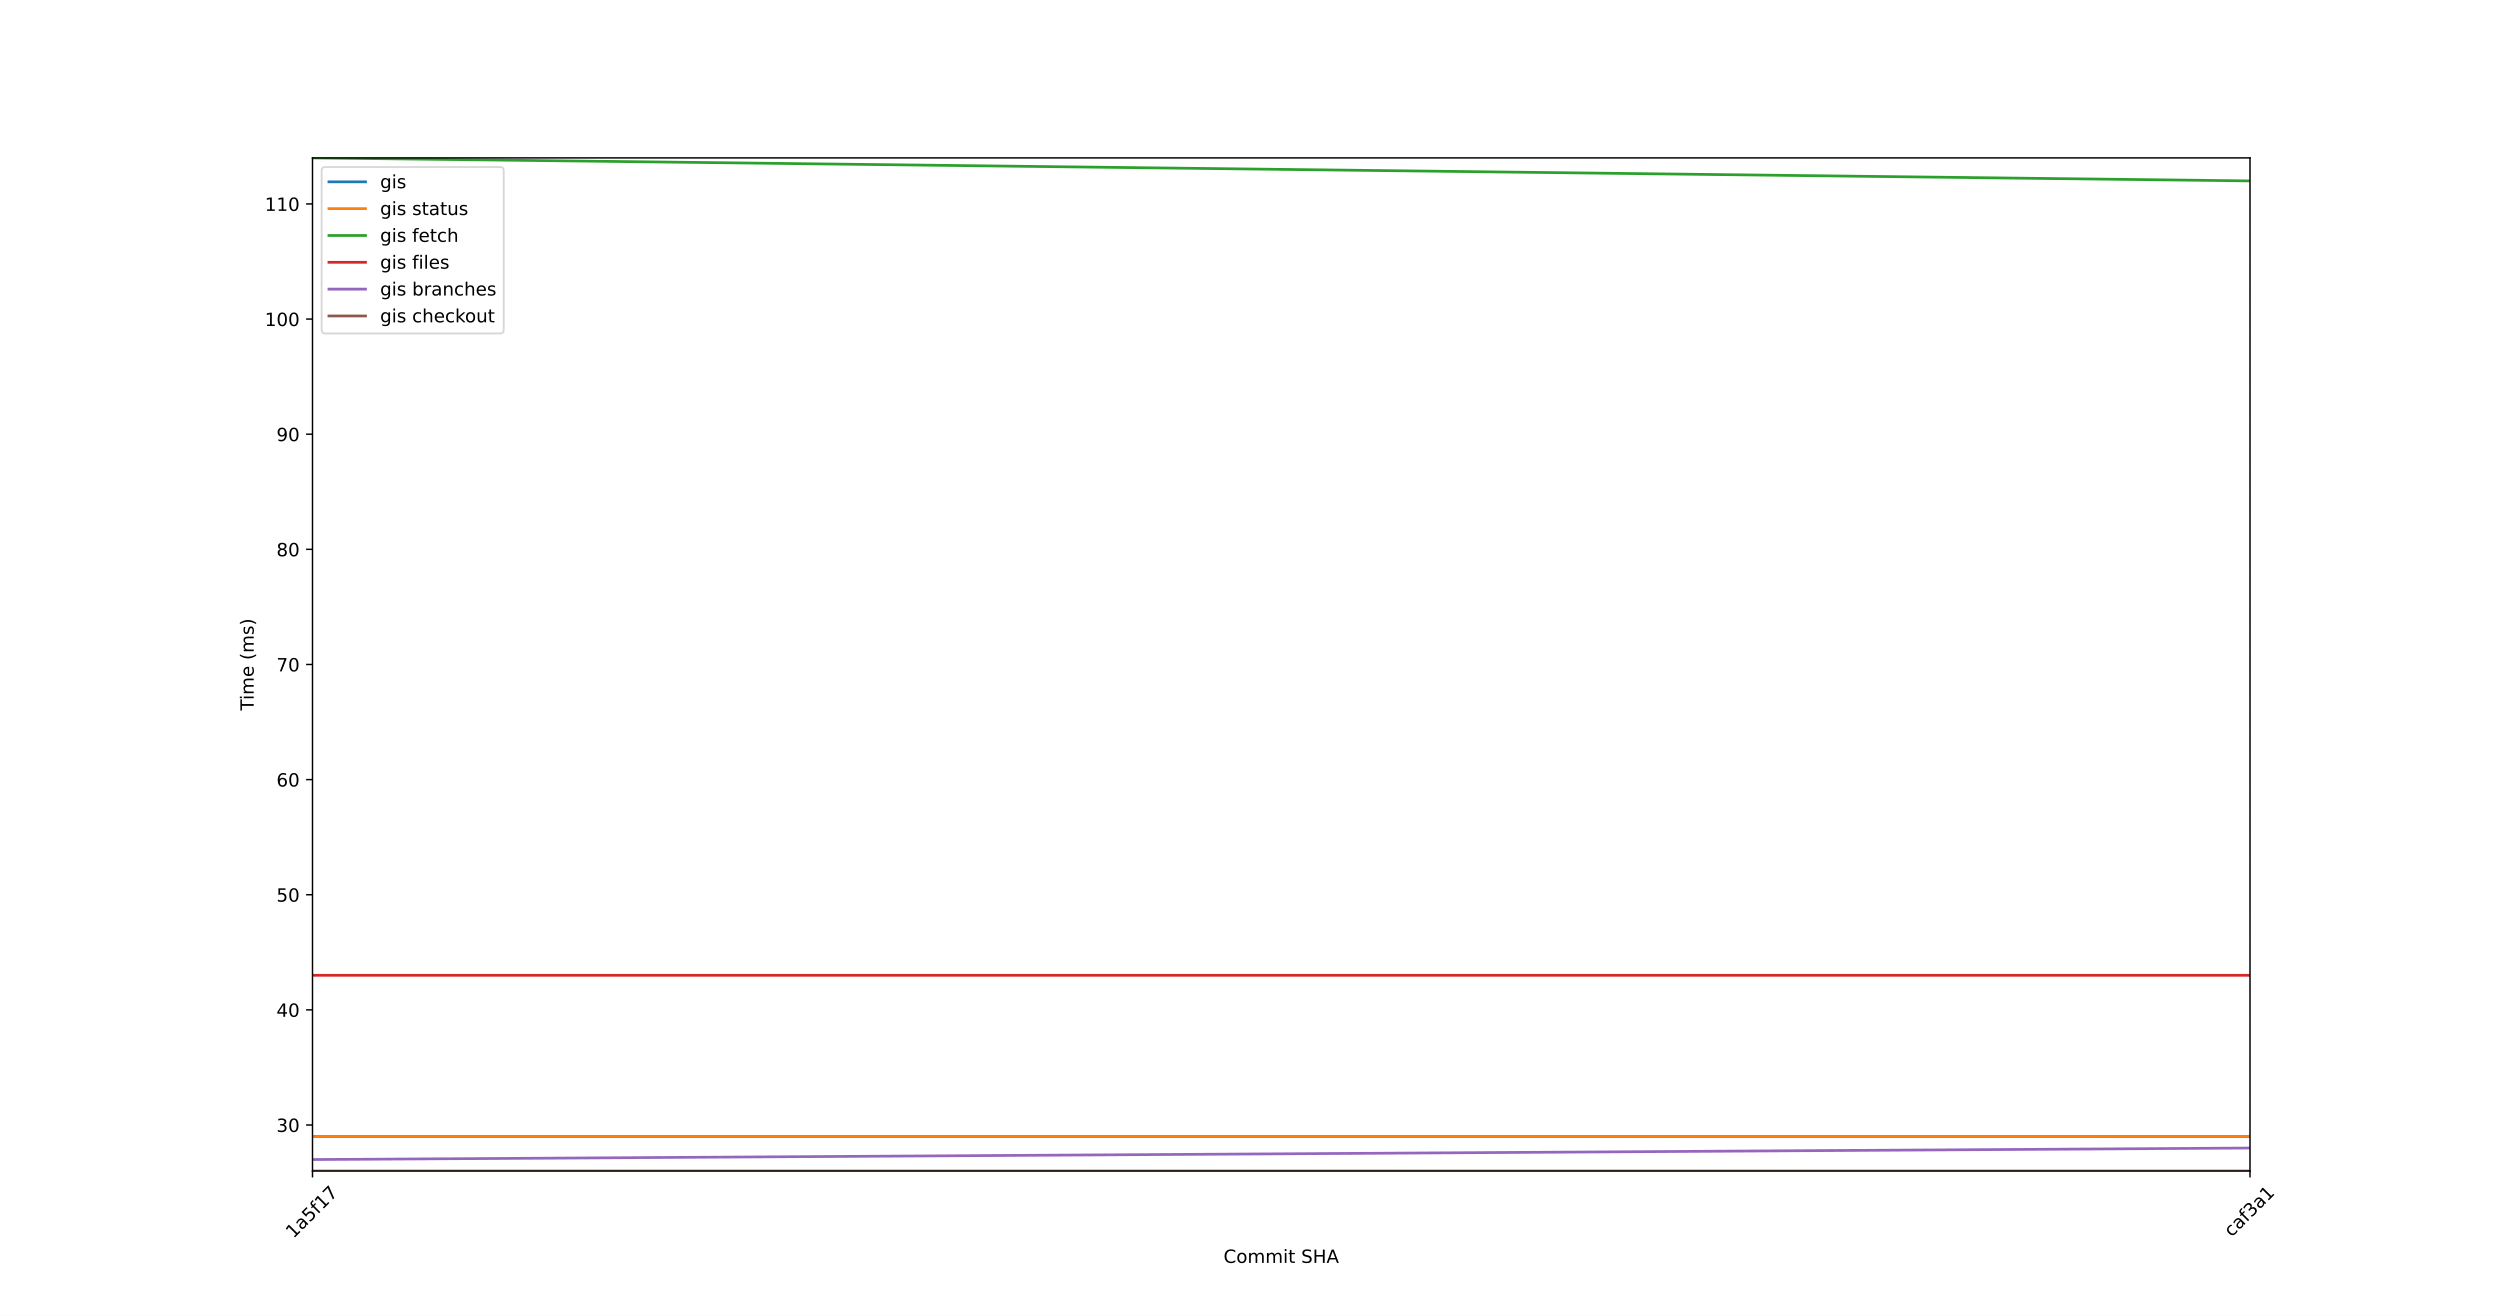
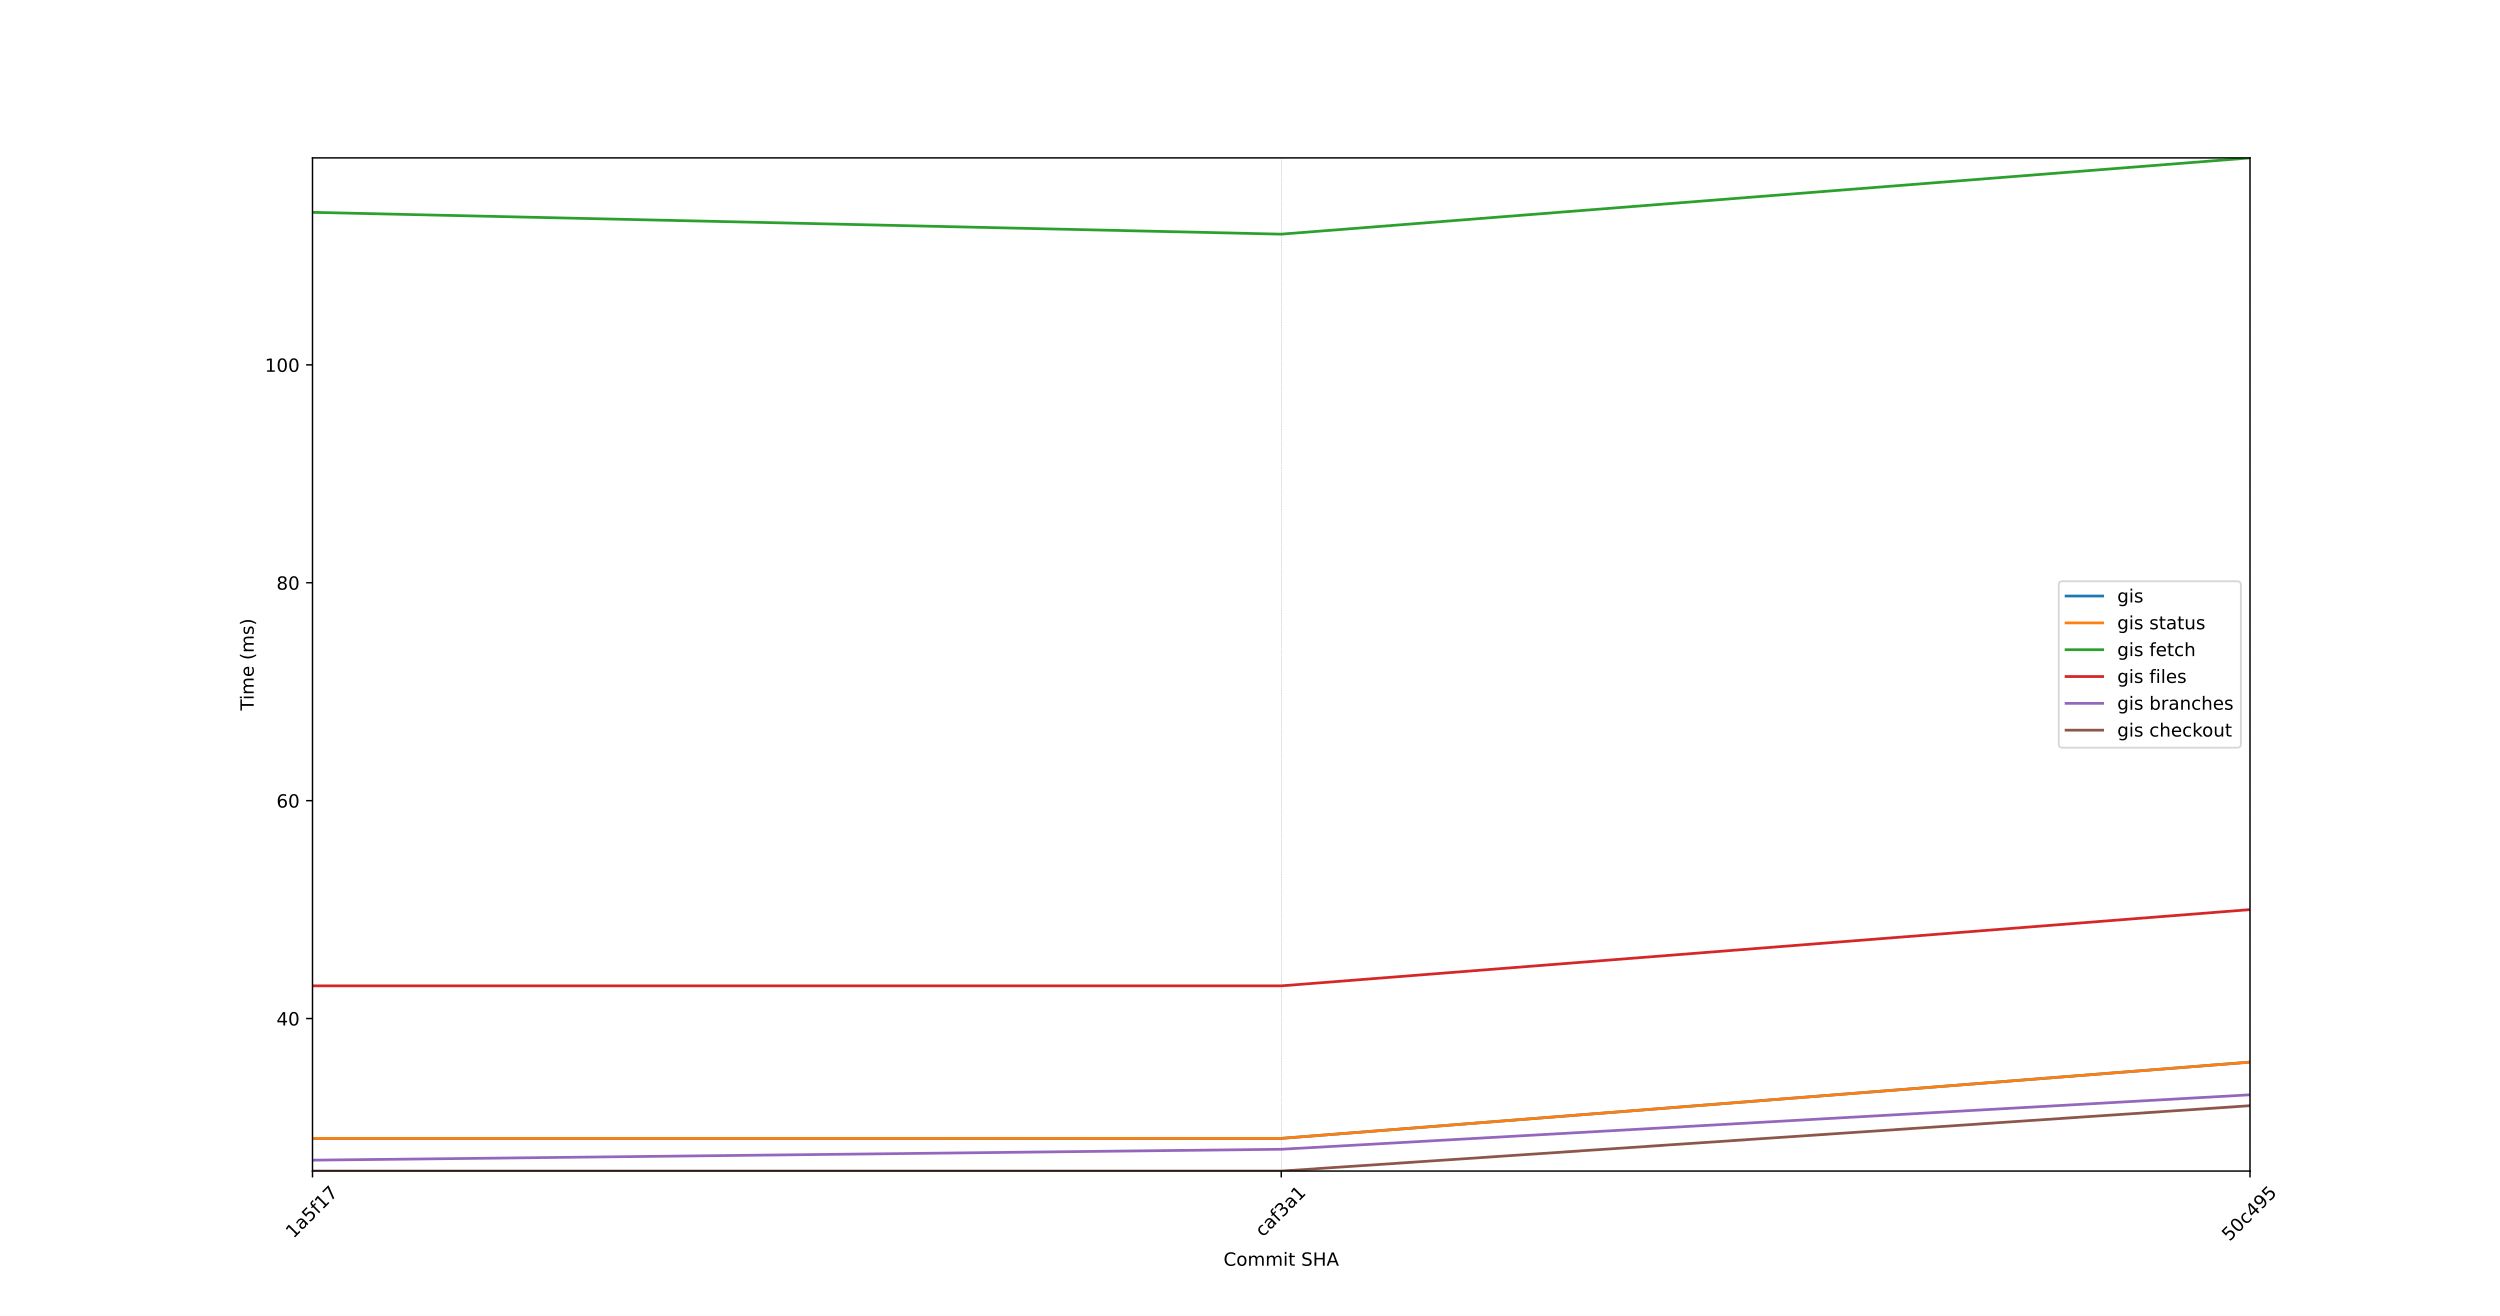
<svg xmlns="http://www.w3.org/2000/svg" xmlns:xlink="http://www.w3.org/1999/xlink" width="1368pt" height="720pt" viewBox="0 0 1368 720" version="1.1">
  <defs>
    <style type="text/css">*{stroke-linejoin: round; stroke-linecap: butt}</style>
  </defs>
  <g id="figure_1">
    <g id="patch_1">
      <path d="M 0 720  L 1368 720  L 1368 0  L 0 0  z " style="fill: #ffffff" />
    </g>
    <g id="axes_1">
      <g id="patch_2">
        <path d="M 171 640.8  L 1231.2 640.8  L 1231.2 86.4  L 171 86.4  z " style="fill: #ffffff" />
      </g>
      <g id="matplotlib.axis_1">
        <g id="xtick_1">
          <g id="line2d_1">
-             <path d="M 171 640.8  L 171 86.4  " clip-path="url(#p0fe730cb61)" style="fill: none; stroke-dasharray: 0.925,0.4; stroke-dashoffset: 0; stroke: #b0b0b0; stroke-width: 0.25" />
+             <path d="M 171 640.8  L 171 86.4  " clip-path="url(#p98d36d5b63)" style="fill: none; stroke-dasharray: 0.925,0.4; stroke-dashoffset: 0; stroke: #b0b0b0; stroke-width: 0.25" />
          </g>
          <g id="line2d_2">
            <defs>
-               <path id="mb9a2749e6c" d="M 0 0  L 0 3.5  " style="stroke: #000000; stroke-width: 0.8" />
-             </defs>
-             <g>
-               <use xlink:href="#mb9a2749e6c" x="171" y="640.8" style="stroke: #000000; stroke-width: 0.8" />
+               <path id="md0b7c0209b" d="M 0 0  L 0 3.5  " style="stroke: #000000; stroke-width: 0.8" />
+             </defs>
+             <g>
+               <use xlink:href="#md0b7c0209b" x="171" y="640.8" style="stroke: #000000; stroke-width: 0.8" />
            </g>
          </g>
          <g id="text_1">
            <g transform="translate(160.542 677.9913) rotate(-45) scale(0.1 -0.1)">
              <defs>
                <path id="DejaVuSans-31" d="M 794 531  L 1825 531  L 1825 4091  L 703 3866  L 703 4441  L 1819 4666  L 2450 4666  L 2450 531  L 3481 531  L 3481 0  L 794 0  L 794 531  z " transform="scale(0.015625)" />
                <path id="DejaVuSans-61" d="M 2194 1759  Q 1497 1759 1228 1600  Q 959 1441 959 1056  Q 959 750 1161 570  Q 1363 391 1709 391  Q 2188 391 2477 730  Q 2766 1069 2766 1631  L 2766 1759  L 2194 1759  z M 3341 1997  L 3341 0  L 2766 0  L 2766 531  Q 2569 213 2275 61  Q 1981 -91 1556 -91  Q 1019 -91 701 211  Q 384 513 384 1019  Q 384 1609 779 1909  Q 1175 2209 1959 2209  L 2766 2209  L 2766 2266  Q 2766 2663 2505 2880  Q 2244 3097 1772 3097  Q 1472 3097 1187 3025  Q 903 2953 641 2809  L 641 3341  Q 956 3463 1253 3523  Q 1550 3584 1831 3584  Q 2591 3584 2966 3190  Q 3341 2797 3341 1997  z " transform="scale(0.015625)" />
                <path id="DejaVuSans-35" d="M 691 4666  L 3169 4666  L 3169 4134  L 1269 4134  L 1269 2991  Q 1406 3038 1543 3061  Q 1681 3084 1819 3084  Q 2600 3084 3056 2656  Q 3513 2228 3513 1497  Q 3513 744 3044 326  Q 2575 -91 1722 -91  Q 1428 -91 1123 -41  Q 819 9 494 109  L 494 744  Q 775 591 1075 516  Q 1375 441 1709 441  Q 2250 441 2565 725  Q 2881 1009 2881 1497  Q 2881 1984 2565 2268  Q 2250 2553 1709 2553  Q 1456 2553 1204 2497  Q 953 2441 691 2322  L 691 4666  z " transform="scale(0.015625)" />
                <path id="DejaVuSans-66" d="M 2375 4863  L 2375 4384  L 1825 4384  Q 1516 4384 1395 4259  Q 1275 4134 1275 3809  L 1275 3500  L 2222 3500  L 2222 3053  L 1275 3053  L 1275 0  L 697 0  L 697 3053  L 147 3053  L 147 3500  L 697 3500  L 697 3744  Q 697 4328 969 4595  Q 1241 4863 1831 4863  L 2375 4863  z " transform="scale(0.015625)" />
                <path id="DejaVuSans-37" d="M 525 4666  L 3525 4666  L 3525 4397  L 1831 0  L 1172 0  L 2766 4134  L 525 4134  L 525 4666  z " transform="scale(0.015625)" />
              </defs>
              <use xlink:href="#DejaVuSans-31" />
              <use xlink:href="#DejaVuSans-61" x="63.623" />
              <use xlink:href="#DejaVuSans-35" x="124.902" />
              <use xlink:href="#DejaVuSans-66" x="188.525" />
              <use xlink:href="#DejaVuSans-31" x="223.73" />
              <use xlink:href="#DejaVuSans-37" x="287.354" />
            </g>
          </g>
        </g>
        <g id="xtick_2">
          <g id="line2d_3">
-             <path d="M 1231.2 640.8  L 1231.2 86.4  " clip-path="url(#p0fe730cb61)" style="fill: none; stroke-dasharray: 0.925,0.4; stroke-dashoffset: 0; stroke: #b0b0b0; stroke-width: 0.25" />
+             <path d="M 701.1 640.8  L 701.1 86.4  " clip-path="url(#p98d36d5b63)" style="fill: none; stroke-dasharray: 0.925,0.4; stroke-dashoffset: 0; stroke: #b0b0b0; stroke-width: 0.25" />
          </g>
          <g id="line2d_4">
            <g>
-               <use xlink:href="#mb9a2749e6c" x="1231.2" y="640.8" style="stroke: #000000; stroke-width: 0.8" />
+               <use xlink:href="#md0b7c0209b" x="701.1" y="640.8" style="stroke: #000000; stroke-width: 0.8" />
            </g>
          </g>
          <g id="text_2">
-             <g transform="translate(1221.13 677.2145) rotate(-45) scale(0.1 -0.1)">
+             <g transform="translate(691.0304 677.2145) rotate(-45) scale(0.1 -0.1)">
              <defs>
                <path id="DejaVuSans-63" d="M 3122 3366  L 3122 2828  Q 2878 2963 2633 3030  Q 2388 3097 2138 3097  Q 1578 3097 1268 2742  Q 959 2388 959 1747  Q 959 1106 1268 751  Q 1578 397 2138 397  Q 2388 397 2633 464  Q 2878 531 3122 666  L 3122 134  Q 2881 22 2623 -34  Q 2366 -91 2075 -91  Q 1284 -91 818 406  Q 353 903 353 1747  Q 353 2603 823 3093  Q 1294 3584 2113 3584  Q 2378 3584 2631 3529  Q 2884 3475 3122 3366  z " transform="scale(0.015625)" />
                <path id="DejaVuSans-33" d="M 2597 2516  Q 3050 2419 3304 2112  Q 3559 1806 3559 1356  Q 3559 666 3084 287  Q 2609 -91 1734 -91  Q 1441 -91 1130 -33  Q 819 25 488 141  L 488 750  Q 750 597 1062 519  Q 1375 441 1716 441  Q 2309 441 2620 675  Q 2931 909 2931 1356  Q 2931 1769 2642 2001  Q 2353 2234 1838 2234  L 1294 2234  L 1294 2753  L 1863 2753  Q 2328 2753 2575 2939  Q 2822 3125 2822 3475  Q 2822 3834 2567 4026  Q 2313 4219 1838 4219  Q 1578 4219 1281 4162  Q 984 4106 628 3988  L 628 4550  Q 988 4650 1302 4700  Q 1616 4750 1894 4750  Q 2613 4750 3031 4423  Q 3450 4097 3450 3541  Q 3450 3153 3228 2886  Q 3006 2619 2597 2516  z " transform="scale(0.015625)" />
              </defs>
              <use xlink:href="#DejaVuSans-63" />
              <use xlink:href="#DejaVuSans-61" x="54.98" />
              <use xlink:href="#DejaVuSans-66" x="116.26" />
              <use xlink:href="#DejaVuSans-33" x="151.465" />
              <use xlink:href="#DejaVuSans-61" x="215.088" />
              <use xlink:href="#DejaVuSans-31" x="276.367" />
            </g>
          </g>
        </g>
-         <g id="text_3">
-           <g transform="translate(669.5156 691.0602) scale(0.1 -0.1)">
+         <g id="xtick_3">
+           <g id="line2d_5">
+             <path d="M 1231.2 640.8  L 1231.2 86.4  " clip-path="url(#p98d36d5b63)" style="fill: none; stroke-dasharray: 0.925,0.4; stroke-dashoffset: 0; stroke: #b0b0b0; stroke-width: 0.25" />
+           </g>
+           <g id="line2d_6">
+             <g>
+               <use xlink:href="#md0b7c0209b" x="1231.2" y="640.8" style="stroke: #000000; stroke-width: 0.8" />
+             </g>
+           </g>
+           <g id="text_3">
+             <g transform="translate(1219.96 679.5557) rotate(-45) scale(0.1 -0.1)">
+               <defs>
+                 <path id="DejaVuSans-30" d="M 2034 4250  Q 1547 4250 1301 3770  Q 1056 3291 1056 2328  Q 1056 1369 1301 889  Q 1547 409 2034 409  Q 2525 409 2770 889  Q 3016 1369 3016 2328  Q 3016 3291 2770 3770  Q 2525 4250 2034 4250  z M 2034 4750  Q 2819 4750 3233 4129  Q 3647 3509 3647 2328  Q 3647 1150 3233 529  Q 2819 -91 2034 -91  Q 1250 -91 836 529  Q 422 1150 422 2328  Q 422 3509 836 4129  Q 1250 4750 2034 4750  z " transform="scale(0.015625)" />
+                 <path id="DejaVuSans-34" d="M 2419 4116  L 825 1625  L 2419 1625  L 2419 4116  z M 2253 4666  L 3047 4666  L 3047 1625  L 3713 1625  L 3713 1100  L 3047 1100  L 3047 0  L 2419 0  L 2419 1100  L 313 1100  L 313 1709  L 2253 4666  z " transform="scale(0.015625)" />
+                 <path id="DejaVuSans-39" d="M 703 97  L 703 672  Q 941 559 1184 500  Q 1428 441 1663 441  Q 2288 441 2617 861  Q 2947 1281 2994 2138  Q 2813 1869 2534 1725  Q 2256 1581 1919 1581  Q 1219 1581 811 2004  Q 403 2428 403 3163  Q 403 3881 828 4315  Q 1253 4750 1959 4750  Q 2769 4750 3195 4129  Q 3622 3509 3622 2328  Q 3622 1225 3098 567  Q 2575 -91 1691 -91  Q 1453 -91 1209 -44  Q 966 3 703 97  z M 1959 2075  Q 2384 2075 2632 2365  Q 2881 2656 2881 3163  Q 2881 3666 2632 3958  Q 2384 4250 1959 4250  Q 1534 4250 1286 3958  Q 1038 3666 1038 3163  Q 1038 2656 1286 2365  Q 1534 2075 1959 2075  z " transform="scale(0.015625)" />
+               </defs>
+               <use xlink:href="#DejaVuSans-35" />
+               <use xlink:href="#DejaVuSans-30" x="63.623" />
+               <use xlink:href="#DejaVuSans-63" x="127.246" />
+               <use xlink:href="#DejaVuSans-34" x="182.227" />
+               <use xlink:href="#DejaVuSans-39" x="245.85" />
+               <use xlink:href="#DejaVuSans-35" x="309.473" />
+             </g>
+           </g>
+         </g>
+         <g id="text_4">
+           <g transform="translate(669.5156 692.6247) scale(0.1 -0.1)">
            <defs>
              <path id="DejaVuSans-43" d="M 4122 4306  L 4122 3641  Q 3803 3938 3442 4084  Q 3081 4231 2675 4231  Q 1875 4231 1450 3742  Q 1025 3253 1025 2328  Q 1025 1406 1450 917  Q 1875 428 2675 428  Q 3081 428 3442 575  Q 3803 722 4122 1019  L 4122 359  Q 3791 134 3420 21  Q 3050 -91 2638 -91  Q 1578 -91 968 557  Q 359 1206 359 2328  Q 359 3453 968 4101  Q 1578 4750 2638 4750  Q 3056 4750 3426 4639  Q 3797 4528 4122 4306  z " transform="scale(0.015625)" />
              <path id="DejaVuSans-6f" d="M 1959 3097  Q 1497 3097 1228 2736  Q 959 2375 959 1747  Q 959 1119 1226 758  Q 1494 397 1959 397  Q 2419 397 2687 759  Q 2956 1122 2956 1747  Q 2956 2369 2687 2733  Q 2419 3097 1959 3097  z M 1959 3584  Q 2709 3584 3137 3096  Q 3566 2609 3566 1747  Q 3566 888 3137 398  Q 2709 -91 1959 -91  Q 1206 -91 779 398  Q 353 888 353 1747  Q 353 2609 779 3096  Q 1206 3584 1959 3584  z " transform="scale(0.015625)" />
              <path id="DejaVuSans-6d" d="M 3328 2828  Q 3544 3216 3844 3400  Q 4144 3584 4550 3584  Q 5097 3584 5394 3201  Q 5691 2819 5691 2113  L 5691 0  L 5113 0  L 5113 2094  Q 5113 2597 4934 2840  Q 4756 3084 4391 3084  Q 3944 3084 3684 2787  Q 3425 2491 3425 1978  L 3425 0  L 2847 0  L 2847 2094  Q 2847 2600 2669 2842  Q 2491 3084 2119 3084  Q 1678 3084 1418 2786  Q 1159 2488 1159 1978  L 1159 0  L 581 0  L 581 3500  L 1159 3500  L 1159 2956  Q 1356 3278 1631 3431  Q 1906 3584 2284 3584  Q 2666 3584 2933 3390  Q 3200 3197 3328 2828  z " transform="scale(0.015625)" />
              <path id="DejaVuSans-69" d="M 603 3500  L 1178 3500  L 1178 0  L 603 0  L 603 3500  z M 603 4863  L 1178 4863  L 1178 4134  L 603 4134  L 603 4863  z " transform="scale(0.015625)" />
              <path id="DejaVuSans-74" d="M 1172 4494  L 1172 3500  L 2356 3500  L 2356 3053  L 1172 3053  L 1172 1153  Q 1172 725 1289 603  Q 1406 481 1766 481  L 2356 481  L 2356 0  L 1766 0  Q 1100 0 847 248  Q 594 497 594 1153  L 594 3053  L 172 3053  L 172 3500  L 594 3500  L 594 4494  L 1172 4494  z " transform="scale(0.015625)" />
              <path id="DejaVuSans-20" transform="scale(0.015625)" />
              <path id="DejaVuSans-53" d="M 3425 4513  L 3425 3897  Q 3066 4069 2747 4153  Q 2428 4238 2131 4238  Q 1616 4238 1336 4038  Q 1056 3838 1056 3469  Q 1056 3159 1242 3001  Q 1428 2844 1947 2747  L 2328 2669  Q 3034 2534 3370 2195  Q 3706 1856 3706 1288  Q 3706 609 3251 259  Q 2797 -91 1919 -91  Q 1588 -91 1214 -16  Q 841 59 441 206  L 441 856  Q 825 641 1194 531  Q 1563 422 1919 422  Q 2459 422 2753 634  Q 3047 847 3047 1241  Q 3047 1584 2836 1778  Q 2625 1972 2144 2069  L 1759 2144  Q 1053 2284 737 2584  Q 422 2884 422 3419  Q 422 4038 858 4394  Q 1294 4750 2059 4750  Q 2388 4750 2728 4690  Q 3069 4631 3425 4513  z " transform="scale(0.015625)" />
              <path id="DejaVuSans-48" d="M 628 4666  L 1259 4666  L 1259 2753  L 3553 2753  L 3553 4666  L 4184 4666  L 4184 0  L 3553 0  L 3553 2222  L 1259 2222  L 1259 0  L 628 0  L 628 4666  z " transform="scale(0.015625)" />
              <path id="DejaVuSans-41" d="M 2188 4044  L 1331 1722  L 3047 1722  L 2188 4044  z M 1831 4666  L 2547 4666  L 4325 0  L 3669 0  L 3244 1197  L 1141 1197  L 716 0  L 50 0  L 1831 4666  z " transform="scale(0.015625)" />
            </defs>
            <use xlink:href="#DejaVuSans-43" />
            <use xlink:href="#DejaVuSans-6f" x="69.824" />
            <use xlink:href="#DejaVuSans-6d" x="131.006" />
            <use xlink:href="#DejaVuSans-6d" x="228.418" />
            <use xlink:href="#DejaVuSans-69" x="325.83" />
            <use xlink:href="#DejaVuSans-74" x="353.613" />
            <use xlink:href="#DejaVuSans-20" x="392.822" />
            <use xlink:href="#DejaVuSans-53" x="424.609" />
            <use xlink:href="#DejaVuSans-48" x="488.086" />
            <use xlink:href="#DejaVuSans-41" x="563.281" />
          </g>
        </g>
      </g>
      <g id="matplotlib.axis_2">
        <g id="ytick_1">
-           <g id="line2d_5">
-             <defs>
-               <path id="m5fc015f31b" d="M 0 0  L -3.5 0  " style="stroke: #000000; stroke-width: 0.8" />
-             </defs>
-             <g>
-               <use xlink:href="#m5fc015f31b" x="171" y="615.6" style="stroke: #000000; stroke-width: 0.8" />
-             </g>
-           </g>
-           <g id="text_4">
-             <g transform="translate(151.275 619.3992) scale(0.1 -0.1)">
-               <defs>
-                 <path id="DejaVuSans-30" d="M 2034 4250  Q 1547 4250 1301 3770  Q 1056 3291 1056 2328  Q 1056 1369 1301 889  Q 1547 409 2034 409  Q 2525 409 2770 889  Q 3016 1369 3016 2328  Q 3016 3291 2770 3770  Q 2525 4250 2034 4250  z M 2034 4750  Q 2819 4750 3233 4129  Q 3647 3509 3647 2328  Q 3647 1150 3233 529  Q 2819 -91 2034 -91  Q 1250 -91 836 529  Q 422 1150 422 2328  Q 422 3509 836 4129  Q 1250 4750 2034 4750  z " transform="scale(0.015625)" />
-               </defs>
-               <use xlink:href="#DejaVuSans-33" />
+           <g id="line2d_7">
+             <defs>
+               <path id="m0b530c1e0c" d="M 0 0  L -3.5 0  " style="stroke: #000000; stroke-width: 0.8" />
+             </defs>
+             <g>
+               <use xlink:href="#m0b530c1e0c" x="171" y="557.342" style="stroke: #000000; stroke-width: 0.8" />
+             </g>
+           </g>
+           <g id="text_5">
+             <g transform="translate(151.275 561.1412) scale(0.1 -0.1)">
+               <use xlink:href="#DejaVuSans-34" />
              <use xlink:href="#DejaVuSans-30" x="63.623" />
            </g>
          </g>
        </g>
        <g id="ytick_2">
-           <g id="line2d_6">
-             <g>
-               <use xlink:href="#m5fc015f31b" x="171" y="552.6" style="stroke: #000000; stroke-width: 0.8" />
-             </g>
-           </g>
-           <g id="text_5">
-             <g transform="translate(151.275 556.3992) scale(0.1 -0.1)">
-               <defs>
-                 <path id="DejaVuSans-34" d="M 2419 4116  L 825 1625  L 2419 1625  L 2419 4116  z M 2253 4666  L 3047 4666  L 3047 1625  L 3713 1625  L 3713 1100  L 3047 1100  L 3047 0  L 2419 0  L 2419 1100  L 313 1100  L 313 1709  L 2253 4666  z " transform="scale(0.015625)" />
-               </defs>
-               <use xlink:href="#DejaVuSans-34" />
+           <g id="line2d_8">
+             <g>
+               <use xlink:href="#m0b530c1e0c" x="171" y="438.116" style="stroke: #000000; stroke-width: 0.8" />
+             </g>
+           </g>
+           <g id="text_6">
+             <g transform="translate(151.275 441.9153) scale(0.1 -0.1)">
+               <defs>
+                 <path id="DejaVuSans-36" d="M 2113 2584  Q 1688 2584 1439 2293  Q 1191 2003 1191 1497  Q 1191 994 1439 701  Q 1688 409 2113 409  Q 2538 409 2786 701  Q 3034 994 3034 1497  Q 3034 2003 2786 2293  Q 2538 2584 2113 2584  z M 3366 4563  L 3366 3988  Q 3128 4100 2886 4159  Q 2644 4219 2406 4219  Q 1781 4219 1451 3797  Q 1122 3375 1075 2522  Q 1259 2794 1537 2939  Q 1816 3084 2150 3084  Q 2853 3084 3261 2657  Q 3669 2231 3669 1497  Q 3669 778 3244 343  Q 2819 -91 2113 -91  Q 1303 -91 875 529  Q 447 1150 447 2328  Q 447 3434 972 4092  Q 1497 4750 2381 4750  Q 2619 4750 2861 4703  Q 3103 4656 3366 4563  z " transform="scale(0.015625)" />
+               </defs>
+               <use xlink:href="#DejaVuSans-36" />
              <use xlink:href="#DejaVuSans-30" x="63.623" />
            </g>
          </g>
        </g>
        <g id="ytick_3">
-           <g id="line2d_7">
-             <g>
-               <use xlink:href="#m5fc015f31b" x="171" y="489.6" style="stroke: #000000; stroke-width: 0.8" />
-             </g>
-           </g>
-           <g id="text_6">
-             <g transform="translate(151.275 493.3992) scale(0.1 -0.1)">
-               <use xlink:href="#DejaVuSans-35" />
+           <g id="line2d_9">
+             <g>
+               <use xlink:href="#m0b530c1e0c" x="171" y="318.89" style="stroke: #000000; stroke-width: 0.8" />
+             </g>
+           </g>
+           <g id="text_7">
+             <g transform="translate(151.275 322.6895) scale(0.1 -0.1)">
+               <defs>
+                 <path id="DejaVuSans-38" d="M 2034 2216  Q 1584 2216 1326 1975  Q 1069 1734 1069 1313  Q 1069 891 1326 650  Q 1584 409 2034 409  Q 2484 409 2743 651  Q 3003 894 3003 1313  Q 3003 1734 2745 1975  Q 2488 2216 2034 2216  z M 1403 2484  Q 997 2584 770 2862  Q 544 3141 544 3541  Q 544 4100 942 4425  Q 1341 4750 2034 4750  Q 2731 4750 3128 4425  Q 3525 4100 3525 3541  Q 3525 3141 3298 2862  Q 3072 2584 2669 2484  Q 3125 2378 3379 2068  Q 3634 1759 3634 1313  Q 3634 634 3220 271  Q 2806 -91 2034 -91  Q 1263 -91 848 271  Q 434 634 434 1313  Q 434 1759 690 2068  Q 947 2378 1403 2484  z M 1172 3481  Q 1172 3119 1398 2916  Q 1625 2713 2034 2713  Q 2441 2713 2670 2916  Q 2900 3119 2900 3481  Q 2900 3844 2670 4047  Q 2441 4250 2034 4250  Q 1625 4250 1398 4047  Q 1172 3844 1172 3481  z " transform="scale(0.015625)" />
+               </defs>
+               <use xlink:href="#DejaVuSans-38" />
              <use xlink:href="#DejaVuSans-30" x="63.623" />
            </g>
          </g>
        </g>
        <g id="ytick_4">
-           <g id="line2d_8">
-             <g>
-               <use xlink:href="#m5fc015f31b" x="171" y="426.6" style="stroke: #000000; stroke-width: 0.8" />
-             </g>
-           </g>
-           <g id="text_7">
-             <g transform="translate(151.275 430.3992) scale(0.1 -0.1)">
-               <defs>
-                 <path id="DejaVuSans-36" d="M 2113 2584  Q 1688 2584 1439 2293  Q 1191 2003 1191 1497  Q 1191 994 1439 701  Q 1688 409 2113 409  Q 2538 409 2786 701  Q 3034 994 3034 1497  Q 3034 2003 2786 2293  Q 2538 2584 2113 2584  z M 3366 4563  L 3366 3988  Q 3128 4100 2886 4159  Q 2644 4219 2406 4219  Q 1781 4219 1451 3797  Q 1122 3375 1075 2522  Q 1259 2794 1537 2939  Q 1816 3084 2150 3084  Q 2853 3084 3261 2657  Q 3669 2231 3669 1497  Q 3669 778 3244 343  Q 2819 -91 2113 -91  Q 1303 -91 875 529  Q 447 1150 447 2328  Q 447 3434 972 4092  Q 1497 4750 2381 4750  Q 2619 4750 2861 4703  Q 3103 4656 3366 4563  z " transform="scale(0.015625)" />
-               </defs>
-               <use xlink:href="#DejaVuSans-36" />
-               <use xlink:href="#DejaVuSans-30" x="63.623" />
-             </g>
-           </g>
-         </g>
-         <g id="ytick_5">
-           <g id="line2d_9">
-             <g>
-               <use xlink:href="#m5fc015f31b" x="171" y="363.6" style="stroke: #000000; stroke-width: 0.8" />
+           <g id="line2d_10">
+             <g>
+               <use xlink:href="#m0b530c1e0c" x="171" y="199.665" style="stroke: #000000; stroke-width: 0.8" />
            </g>
          </g>
          <g id="text_8">
-             <g transform="translate(151.275 367.3992) scale(0.1 -0.1)">
-               <use xlink:href="#DejaVuSans-37" />
-               <use xlink:href="#DejaVuSans-30" x="63.623" />
-             </g>
-           </g>
-         </g>
-         <g id="ytick_6">
-           <g id="line2d_10">
-             <g>
-               <use xlink:href="#m5fc015f31b" x="171" y="300.6" style="stroke: #000000; stroke-width: 0.8" />
-             </g>
-           </g>
-           <g id="text_9">
-             <g transform="translate(151.275 304.3992) scale(0.1 -0.1)">
-               <defs>
-                 <path id="DejaVuSans-38" d="M 2034 2216  Q 1584 2216 1326 1975  Q 1069 1734 1069 1313  Q 1069 891 1326 650  Q 1584 409 2034 409  Q 2484 409 2743 651  Q 3003 894 3003 1313  Q 3003 1734 2745 1975  Q 2488 2216 2034 2216  z M 1403 2484  Q 997 2584 770 2862  Q 544 3141 544 3541  Q 544 4100 942 4425  Q 1341 4750 2034 4750  Q 2731 4750 3128 4425  Q 3525 4100 3525 3541  Q 3525 3141 3298 2862  Q 3072 2584 2669 2484  Q 3125 2378 3379 2068  Q 3634 1759 3634 1313  Q 3634 634 3220 271  Q 2806 -91 2034 -91  Q 1263 -91 848 271  Q 434 634 434 1313  Q 434 1759 690 2068  Q 947 2378 1403 2484  z M 1172 3481  Q 1172 3119 1398 2916  Q 1625 2713 2034 2713  Q 2441 2713 2670 2916  Q 2900 3119 2900 3481  Q 2900 3844 2670 4047  Q 2441 4250 2034 4250  Q 1625 4250 1398 4047  Q 1172 3844 1172 3481  z " transform="scale(0.015625)" />
-               </defs>
-               <use xlink:href="#DejaVuSans-38" />
-               <use xlink:href="#DejaVuSans-30" x="63.623" />
-             </g>
-           </g>
-         </g>
-         <g id="ytick_7">
-           <g id="line2d_11">
-             <g>
-               <use xlink:href="#m5fc015f31b" x="171" y="237.6" style="stroke: #000000; stroke-width: 0.8" />
-             </g>
-           </g>
-           <g id="text_10">
-             <g transform="translate(151.275 241.3992) scale(0.1 -0.1)">
-               <defs>
-                 <path id="DejaVuSans-39" d="M 703 97  L 703 672  Q 941 559 1184 500  Q 1428 441 1663 441  Q 2288 441 2617 861  Q 2947 1281 2994 2138  Q 2813 1869 2534 1725  Q 2256 1581 1919 1581  Q 1219 1581 811 2004  Q 403 2428 403 3163  Q 403 3881 828 4315  Q 1253 4750 1959 4750  Q 2769 4750 3195 4129  Q 3622 3509 3622 2328  Q 3622 1225 3098 567  Q 2575 -91 1691 -91  Q 1453 -91 1209 -44  Q 966 3 703 97  z M 1959 2075  Q 2384 2075 2632 2365  Q 2881 2656 2881 3163  Q 2881 3666 2632 3958  Q 2384 4250 1959 4250  Q 1534 4250 1286 3958  Q 1038 3666 1038 3163  Q 1038 2656 1286 2365  Q 1534 2075 1959 2075  z " transform="scale(0.015625)" />
-               </defs>
-               <use xlink:href="#DejaVuSans-39" />
-               <use xlink:href="#DejaVuSans-30" x="63.623" />
-             </g>
-           </g>
-         </g>
-         <g id="ytick_8">
-           <g id="line2d_12">
-             <g>
-               <use xlink:href="#m5fc015f31b" x="171" y="174.6" style="stroke: #000000; stroke-width: 0.8" />
-             </g>
-           </g>
-           <g id="text_11">
-             <g transform="translate(144.9125 178.3992) scale(0.1 -0.1)">
+             <g transform="translate(144.9125 203.4637) scale(0.1 -0.1)">
              <use xlink:href="#DejaVuSans-31" />
              <use xlink:href="#DejaVuSans-30" x="63.623" />
              <use xlink:href="#DejaVuSans-30" x="127.246" />
            </g>
          </g>
        </g>
-         <g id="ytick_9">
-           <g id="line2d_13">
-             <g>
-               <use xlink:href="#m5fc015f31b" x="171" y="111.6" style="stroke: #000000; stroke-width: 0.8" />
-             </g>
-           </g>
-           <g id="text_12">
-             <g transform="translate(144.9125 115.3992) scale(0.1 -0.1)">
-               <use xlink:href="#DejaVuSans-31" />
-               <use xlink:href="#DejaVuSans-31" x="63.623" />
-               <use xlink:href="#DejaVuSans-30" x="127.246" />
-             </g>
-           </g>
-         </g>
-         <g id="text_13">
+         <g id="text_9">
          <g transform="translate(138.8328 388.7992) rotate(-90) scale(0.1 -0.1)">
            <defs>
              <path id="DejaVuSans-54" d="M -19 4666  L 3928 4666  L 3928 4134  L 2272 4134  L 2272 0  L 1638 0  L 1638 4134  L -19 4134  L -19 4666  z " transform="scale(0.015625)" />
              <path id="DejaVuSans-65" d="M 3597 1894  L 3597 1613  L 953 1613  Q 991 1019 1311 708  Q 1631 397 2203 397  Q 2534 397 2845 478  Q 3156 559 3463 722  L 3463 178  Q 3153 47 2828 -22  Q 2503 -91 2169 -91  Q 1331 -91 842 396  Q 353 884 353 1716  Q 353 2575 817 3079  Q 1281 3584 2069 3584  Q 2775 3584 3186 3129  Q 3597 2675 3597 1894  z M 3022 2063  Q 3016 2534 2758 2815  Q 2500 3097 2075 3097  Q 1594 3097 1305 2825  Q 1016 2553 972 2059  L 3022 2063  z " transform="scale(0.015625)" />
              <path id="DejaVuSans-28" d="M 1984 4856  Q 1566 4138 1362 3434  Q 1159 2731 1159 2009  Q 1159 1288 1364 580  Q 1569 -128 1984 -844  L 1484 -844  Q 1016 -109 783 600  Q 550 1309 550 2009  Q 550 2706 781 3412  Q 1013 4119 1484 4856  L 1984 4856  z " transform="scale(0.015625)" />
              <path id="DejaVuSans-73" d="M 2834 3397  L 2834 2853  Q 2591 2978 2328 3040  Q 2066 3103 1784 3103  Q 1356 3103 1142 2972  Q 928 2841 928 2578  Q 928 2378 1081 2264  Q 1234 2150 1697 2047  L 1894 2003  Q 2506 1872 2764 1633  Q 3022 1394 3022 966  Q 3022 478 2636 193  Q 2250 -91 1575 -91  Q 1294 -91 989 -36  Q 684 19 347 128  L 347 722  Q 666 556 975 473  Q 1284 391 1588 391  Q 1994 391 2212 530  Q 2431 669 2431 922  Q 2431 1156 2273 1281  Q 2116 1406 1581 1522  L 1381 1569  Q 847 1681 609 1914  Q 372 2147 372 2553  Q 372 3047 722 3315  Q 1072 3584 1716 3584  Q 2034 3584 2315 3537  Q 2597 3491 2834 3397  z " transform="scale(0.015625)" />
              <path id="DejaVuSans-29" d="M 513 4856  L 1013 4856  Q 1481 4119 1714 3412  Q 1947 2706 1947 2009  Q 1947 1309 1714 600  Q 1481 -109 1013 -844  L 513 -844  Q 928 -128 1133 580  Q 1338 1288 1338 2009  Q 1338 2731 1133 3434  Q 928 4138 513 4856  z " transform="scale(0.015625)" />
            </defs>
            <use xlink:href="#DejaVuSans-54" />
            <use xlink:href="#DejaVuSans-69" x="57.959" />
            <use xlink:href="#DejaVuSans-6d" x="85.742" />
            <use xlink:href="#DejaVuSans-65" x="183.154" />
            <use xlink:href="#DejaVuSans-20" x="244.678" />
            <use xlink:href="#DejaVuSans-28" x="276.465" />
            <use xlink:href="#DejaVuSans-6d" x="315.479" />
            <use xlink:href="#DejaVuSans-73" x="412.891" />
            <use xlink:href="#DejaVuSans-29" x="464.99" />
          </g>
        </g>
      </g>
+       <g id="line2d_11">
+         <path d="M 171 622.916  L 701.1 622.916  L 1231.2 581.187  " clip-path="url(#p98d36d5b63)" style="fill: none; stroke: #1f77b4; stroke-width: 1.5; stroke-linecap: square" />
+       </g>
+       <g id="line2d_12">
+         <path d="M 171 622.916  L 701.1 622.916  L 1231.2 581.187  " clip-path="url(#p98d36d5b63)" style="fill: none; stroke: #ff7f0e; stroke-width: 1.5; stroke-linecap: square" />
+       </g>
+       <g id="line2d_13">
+         <path d="M 171 116.206  L 701.1 128.129  L 1231.2 86.4  " clip-path="url(#p98d36d5b63)" style="fill: none; stroke: #2ca02c; stroke-width: 1.5; stroke-linecap: square" />
+       </g>
      <g id="line2d_14">
-         <path d="M 171 621.9  L 1231.2 621.9  " clip-path="url(#p0fe730cb61)" style="fill: none; stroke: #1f77b4; stroke-width: 1.5; stroke-linecap: square" />
+         <path d="M 171 539.458  L 701.1 539.458  L 1231.2 497.729  " clip-path="url(#p98d36d5b63)" style="fill: none; stroke: #d62728; stroke-width: 1.5; stroke-linecap: square" />
      </g>
      <g id="line2d_15">
-         <path d="M 171 621.9  L 1231.2 621.9  " clip-path="url(#p0fe730cb61)" style="fill: none; stroke: #ff7f0e; stroke-width: 1.5; stroke-linecap: square" />
+         <path d="M 171 634.839  L 701.1 628.877  L 1231.2 599.071  " clip-path="url(#p98d36d5b63)" style="fill: none; stroke: #9467bd; stroke-width: 1.5; stroke-linecap: square" />
      </g>
      <g id="line2d_16">
-         <path d="M 171 86.4  L 1231.2 99  " clip-path="url(#p0fe730cb61)" style="fill: none; stroke: #2ca02c; stroke-width: 1.5; stroke-linecap: square" />
-       </g>
-       <g id="line2d_17">
-         <path d="M 171 533.7  L 1231.2 533.7  " clip-path="url(#p0fe730cb61)" style="fill: none; stroke: #d62728; stroke-width: 1.5; stroke-linecap: square" />
-       </g>
-       <g id="line2d_18">
-         <path d="M 171 634.5  L 1231.2 628.2  " clip-path="url(#p0fe730cb61)" style="fill: none; stroke: #9467bd; stroke-width: 1.5; stroke-linecap: square" />
-       </g>
-       <g id="line2d_19">
-         <path d="M 171 640.8  L 1231.2 640.8  " clip-path="url(#p0fe730cb61)" style="fill: none; stroke: #8c564b; stroke-width: 1.5; stroke-linecap: square" />
+         <path d="M 171 640.8  L 701.1 640.8  L 1231.2 605.032  " clip-path="url(#p98d36d5b63)" style="fill: none; stroke: #8c564b; stroke-width: 1.5; stroke-linecap: square" />
      </g>
      <g id="patch_3">
        <path d="M 171 640.8  L 171 86.4  " style="fill: none; stroke: #000000; stroke-width: 0.8; stroke-linejoin: miter; stroke-linecap: square" />
      </g>
      <g id="patch_4">
        <path d="M 1231.2 640.8  L 1231.2 86.4  " style="fill: none; stroke: #000000; stroke-width: 0.8; stroke-linejoin: miter; stroke-linecap: square" />
      </g>
      <g id="patch_5">
        <path d="M 171 640.8  L 1231.2 640.8  " style="fill: none; stroke: #000000; stroke-width: 0.8; stroke-linejoin: miter; stroke-linecap: square" />
      </g>
      <g id="patch_6">
        <path d="M 171 86.4  L 1231.2 86.4  " style="fill: none; stroke: #000000; stroke-width: 0.8; stroke-linejoin: miter; stroke-linecap: square" />
      </g>
      <g id="legend_1">
        <g id="patch_7">
-           <path d="M 178 182.469  L 273.637 182.469  Q 275.637 182.469 275.637 180.469  L 275.637 93.4  Q 275.637 91.4 273.637 91.4  L 178 91.4  Q 176 91.4 176 93.4  L 176 180.469  Q 176 182.469 178 182.469  z " style="fill: #ffffff; opacity: 0.8; stroke: #cccccc; stroke-linejoin: miter" />
-         </g>
-         <g id="line2d_20">
-           <path d="M 180 99.498  L 190 99.498  L 200 99.498  " style="fill: none; stroke: #1f77b4; stroke-width: 1.5; stroke-linecap: square" />
-         </g>
-         <g id="text_14">
-           <g transform="translate(208 102.9984) scale(0.1 -0.1)">
+           <path d="M 1128.562 409.134  L 1224.2 409.134  Q 1226.2 409.134 1226.2 407.134  L 1226.2 320.066  Q 1226.2 318.066 1224.2 318.066  L 1128.562 318.066  Q 1126.562 318.066 1126.562 320.066  L 1126.562 407.134  Q 1126.562 409.134 1128.562 409.134  z " style="fill: #ffffff; opacity: 0.8; stroke: #cccccc; stroke-linejoin: miter" />
+         </g>
+         <g id="line2d_17">
+           <path d="M 1130.562 326.164  L 1140.562 326.164  L 1150.562 326.164  " style="fill: none; stroke: #1f77b4; stroke-width: 1.5; stroke-linecap: square" />
+         </g>
+         <g id="text_10">
+           <g transform="translate(1158.562 329.6641) scale(0.1 -0.1)">
            <defs>
              <path id="DejaVuSans-67" d="M 2906 1791  Q 2906 2416 2648 2759  Q 2391 3103 1925 3103  Q 1463 3103 1205 2759  Q 947 2416 947 1791  Q 947 1169 1205 825  Q 1463 481 1925 481  Q 2391 481 2648 825  Q 2906 1169 2906 1791  z M 3481 434  Q 3481 -459 3084 -895  Q 2688 -1331 1869 -1331  Q 1566 -1331 1297 -1286  Q 1028 -1241 775 -1147  L 775 -588  Q 1028 -725 1275 -790  Q 1522 -856 1778 -856  Q 2344 -856 2625 -561  Q 2906 -266 2906 331  L 2906 616  Q 2728 306 2450 153  Q 2172 0 1784 0  Q 1141 0 747 490  Q 353 981 353 1791  Q 353 2603 747 3093  Q 1141 3584 1784 3584  Q 2172 3584 2450 3431  Q 2728 3278 2906 2969  L 2906 3500  L 3481 3500  L 3481 434  z " transform="scale(0.015625)" />
            </defs>
            <use xlink:href="#DejaVuSans-67" />
            <use xlink:href="#DejaVuSans-69" x="63.477" />
            <use xlink:href="#DejaVuSans-73" x="91.26" />
          </g>
        </g>
-         <g id="line2d_21">
-           <path d="M 180 114.177  L 190 114.177  L 200 114.177  " style="fill: none; stroke: #ff7f0e; stroke-width: 1.5; stroke-linecap: square" />
-         </g>
-         <g id="text_15">
-           <g transform="translate(208 117.6766) scale(0.1 -0.1)">
+         <g id="line2d_18">
+           <path d="M 1130.562 340.842  L 1140.562 340.842  L 1150.562 340.842  " style="fill: none; stroke: #ff7f0e; stroke-width: 1.5; stroke-linecap: square" />
+         </g>
+         <g id="text_11">
+           <g transform="translate(1158.562 344.3422) scale(0.1 -0.1)">
            <defs>
              <path id="DejaVuSans-75" d="M 544 1381  L 544 3500  L 1119 3500  L 1119 1403  Q 1119 906 1312 657  Q 1506 409 1894 409  Q 2359 409 2629 706  Q 2900 1003 2900 1516  L 2900 3500  L 3475 3500  L 3475 0  L 2900 0  L 2900 538  Q 2691 219 2414 64  Q 2138 -91 1772 -91  Q 1169 -91 856 284  Q 544 659 544 1381  z M 1991 3584  L 1991 3584  z " transform="scale(0.015625)" />
            </defs>
            <use xlink:href="#DejaVuSans-67" />
            <use xlink:href="#DejaVuSans-69" x="63.477" />
            <use xlink:href="#DejaVuSans-73" x="91.26" />
            <use xlink:href="#DejaVuSans-20" x="143.359" />
            <use xlink:href="#DejaVuSans-73" x="175.146" />
            <use xlink:href="#DejaVuSans-74" x="227.246" />
            <use xlink:href="#DejaVuSans-61" x="266.455" />
            <use xlink:href="#DejaVuSans-74" x="327.734" />
            <use xlink:href="#DejaVuSans-75" x="366.943" />
            <use xlink:href="#DejaVuSans-73" x="430.322" />
          </g>
        </g>
-         <g id="line2d_22">
-           <path d="M 180 128.855  L 190 128.855  L 200 128.855  " style="fill: none; stroke: #2ca02c; stroke-width: 1.5; stroke-linecap: square" />
-         </g>
-         <g id="text_16">
-           <g transform="translate(208 132.3547) scale(0.1 -0.1)">
+         <g id="line2d_19">
+           <path d="M 1130.562 355.52  L 1140.562 355.52  L 1150.562 355.52  " style="fill: none; stroke: #2ca02c; stroke-width: 1.5; stroke-linecap: square" />
+         </g>
+         <g id="text_12">
+           <g transform="translate(1158.562 359.0203) scale(0.1 -0.1)">
            <defs>
              <path id="DejaVuSans-68" d="M 3513 2113  L 3513 0  L 2938 0  L 2938 2094  Q 2938 2591 2744 2837  Q 2550 3084 2163 3084  Q 1697 3084 1428 2787  Q 1159 2491 1159 1978  L 1159 0  L 581 0  L 581 4863  L 1159 4863  L 1159 2956  Q 1366 3272 1645 3428  Q 1925 3584 2291 3584  Q 2894 3584 3203 3211  Q 3513 2838 3513 2113  z " transform="scale(0.015625)" />
            </defs>
            <use xlink:href="#DejaVuSans-67" />
            <use xlink:href="#DejaVuSans-69" x="63.477" />
            <use xlink:href="#DejaVuSans-73" x="91.26" />
            <use xlink:href="#DejaVuSans-20" x="143.359" />
            <use xlink:href="#DejaVuSans-66" x="175.146" />
            <use xlink:href="#DejaVuSans-65" x="210.352" />
            <use xlink:href="#DejaVuSans-74" x="271.875" />
            <use xlink:href="#DejaVuSans-63" x="311.084" />
            <use xlink:href="#DejaVuSans-68" x="366.064" />
          </g>
        </g>
-         <g id="line2d_23">
-           <path d="M 180 143.533  L 190 143.533  L 200 143.533  " style="fill: none; stroke: #d62728; stroke-width: 1.5; stroke-linecap: square" />
-         </g>
-         <g id="text_17">
-           <g transform="translate(208 147.0328) scale(0.1 -0.1)">
+         <g id="line2d_20">
+           <path d="M 1130.562 370.198  L 1140.562 370.198  L 1150.562 370.198  " style="fill: none; stroke: #d62728; stroke-width: 1.5; stroke-linecap: square" />
+         </g>
+         <g id="text_13">
+           <g transform="translate(1158.562 373.6984) scale(0.1 -0.1)">
            <defs>
              <path id="DejaVuSans-6c" d="M 603 4863  L 1178 4863  L 1178 0  L 603 0  L 603 4863  z " transform="scale(0.015625)" />
            </defs>
            <use xlink:href="#DejaVuSans-67" />
            <use xlink:href="#DejaVuSans-69" x="63.477" />
            <use xlink:href="#DejaVuSans-73" x="91.26" />
            <use xlink:href="#DejaVuSans-20" x="143.359" />
            <use xlink:href="#DejaVuSans-66" x="175.146" />
            <use xlink:href="#DejaVuSans-69" x="210.352" />
            <use xlink:href="#DejaVuSans-6c" x="238.135" />
            <use xlink:href="#DejaVuSans-65" x="265.918" />
            <use xlink:href="#DejaVuSans-73" x="327.441" />
          </g>
        </g>
-         <g id="line2d_24">
-           <path d="M 180 158.211  L 190 158.211  L 200 158.211  " style="fill: none; stroke: #9467bd; stroke-width: 1.5; stroke-linecap: square" />
-         </g>
-         <g id="text_18">
-           <g transform="translate(208 161.7109) scale(0.1 -0.1)">
+         <g id="line2d_21">
+           <path d="M 1130.562 384.877  L 1140.562 384.877  L 1150.562 384.877  " style="fill: none; stroke: #9467bd; stroke-width: 1.5; stroke-linecap: square" />
+         </g>
+         <g id="text_14">
+           <g transform="translate(1158.562 388.3766) scale(0.1 -0.1)">
            <defs>
              <path id="DejaVuSans-62" d="M 3116 1747  Q 3116 2381 2855 2742  Q 2594 3103 2138 3103  Q 1681 3103 1420 2742  Q 1159 2381 1159 1747  Q 1159 1113 1420 752  Q 1681 391 2138 391  Q 2594 391 2855 752  Q 3116 1113 3116 1747  z M 1159 2969  Q 1341 3281 1617 3432  Q 1894 3584 2278 3584  Q 2916 3584 3314 3078  Q 3713 2572 3713 1747  Q 3713 922 3314 415  Q 2916 -91 2278 -91  Q 1894 -91 1617 61  Q 1341 213 1159 525  L 1159 0  L 581 0  L 581 4863  L 1159 4863  L 1159 2969  z " transform="scale(0.015625)" />
              <path id="DejaVuSans-72" d="M 2631 2963  Q 2534 3019 2420 3045  Q 2306 3072 2169 3072  Q 1681 3072 1420 2755  Q 1159 2438 1159 1844  L 1159 0  L 581 0  L 581 3500  L 1159 3500  L 1159 2956  Q 1341 3275 1631 3429  Q 1922 3584 2338 3584  Q 2397 3584 2469 3576  Q 2541 3569 2628 3553  L 2631 2963  z " transform="scale(0.015625)" />
              <path id="DejaVuSans-6e" d="M 3513 2113  L 3513 0  L 2938 0  L 2938 2094  Q 2938 2591 2744 2837  Q 2550 3084 2163 3084  Q 1697 3084 1428 2787  Q 1159 2491 1159 1978  L 1159 0  L 581 0  L 581 3500  L 1159 3500  L 1159 2956  Q 1366 3272 1645 3428  Q 1925 3584 2291 3584  Q 2894 3584 3203 3211  Q 3513 2838 3513 2113  z " transform="scale(0.015625)" />
            </defs>
            <use xlink:href="#DejaVuSans-67" />
            <use xlink:href="#DejaVuSans-69" x="63.477" />
            <use xlink:href="#DejaVuSans-73" x="91.26" />
            <use xlink:href="#DejaVuSans-20" x="143.359" />
            <use xlink:href="#DejaVuSans-62" x="175.146" />
            <use xlink:href="#DejaVuSans-72" x="238.623" />
            <use xlink:href="#DejaVuSans-61" x="279.736" />
            <use xlink:href="#DejaVuSans-6e" x="341.016" />
            <use xlink:href="#DejaVuSans-63" x="404.395" />
            <use xlink:href="#DejaVuSans-68" x="459.375" />
            <use xlink:href="#DejaVuSans-65" x="522.754" />
            <use xlink:href="#DejaVuSans-73" x="584.277" />
          </g>
        </g>
-         <g id="line2d_25">
-           <path d="M 180 172.889  L 190 172.889  L 200 172.889  " style="fill: none; stroke: #8c564b; stroke-width: 1.5; stroke-linecap: square" />
-         </g>
-         <g id="text_19">
-           <g transform="translate(208 176.3891) scale(0.1 -0.1)">
+         <g id="line2d_22">
+           <path d="M 1130.562 399.555  L 1140.562 399.555  L 1150.562 399.555  " style="fill: none; stroke: #8c564b; stroke-width: 1.5; stroke-linecap: square" />
+         </g>
+         <g id="text_15">
+           <g transform="translate(1158.562 403.0547) scale(0.1 -0.1)">
            <defs>
              <path id="DejaVuSans-6b" d="M 581 4863  L 1159 4863  L 1159 1991  L 2875 3500  L 3609 3500  L 1753 1863  L 3688 0  L 2938 0  L 1159 1709  L 1159 0  L 581 0  L 581 4863  z " transform="scale(0.015625)" />
            </defs>
            <use xlink:href="#DejaVuSans-67" />
            <use xlink:href="#DejaVuSans-69" x="63.477" />
            <use xlink:href="#DejaVuSans-73" x="91.26" />
            <use xlink:href="#DejaVuSans-20" x="143.359" />
            <use xlink:href="#DejaVuSans-63" x="175.146" />
            <use xlink:href="#DejaVuSans-68" x="230.127" />
            <use xlink:href="#DejaVuSans-65" x="293.506" />
            <use xlink:href="#DejaVuSans-63" x="355.029" />
            <use xlink:href="#DejaVuSans-6b" x="410.01" />
            <use xlink:href="#DejaVuSans-6f" x="464.295" />
            <use xlink:href="#DejaVuSans-75" x="525.477" />
            <use xlink:href="#DejaVuSans-74" x="588.855" />
          </g>
        </g>
      </g>
    </g>
  </g>
  <defs>
-     <clipPath id="p0fe730cb61">
+     <clipPath id="p98d36d5b63">
      <rect x="171" y="86.4" width="1060.2" height="554.4" />
    </clipPath>
  </defs>
</svg>
